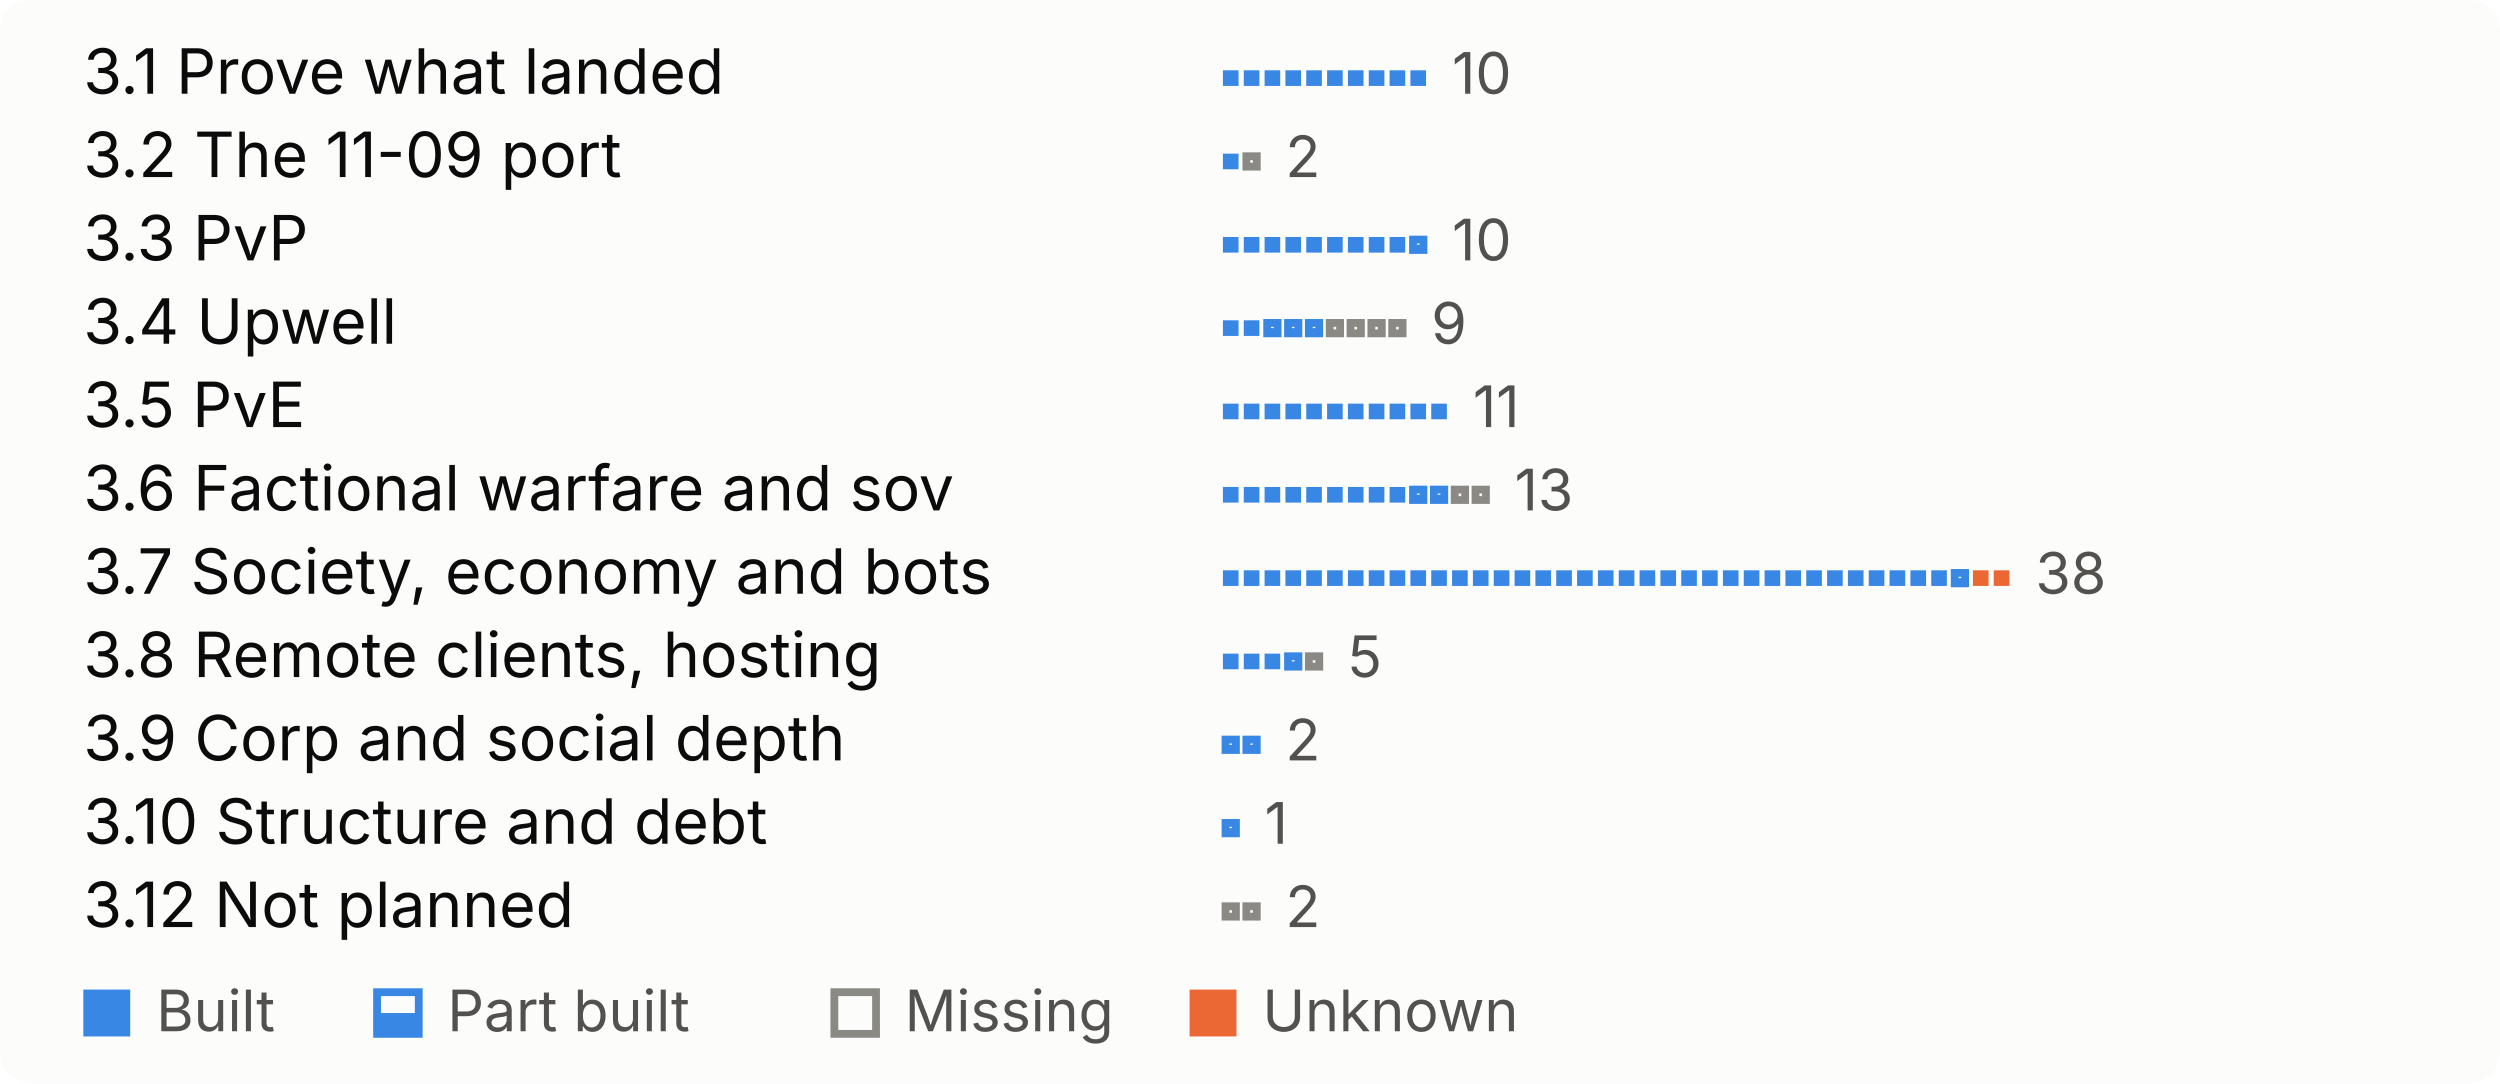
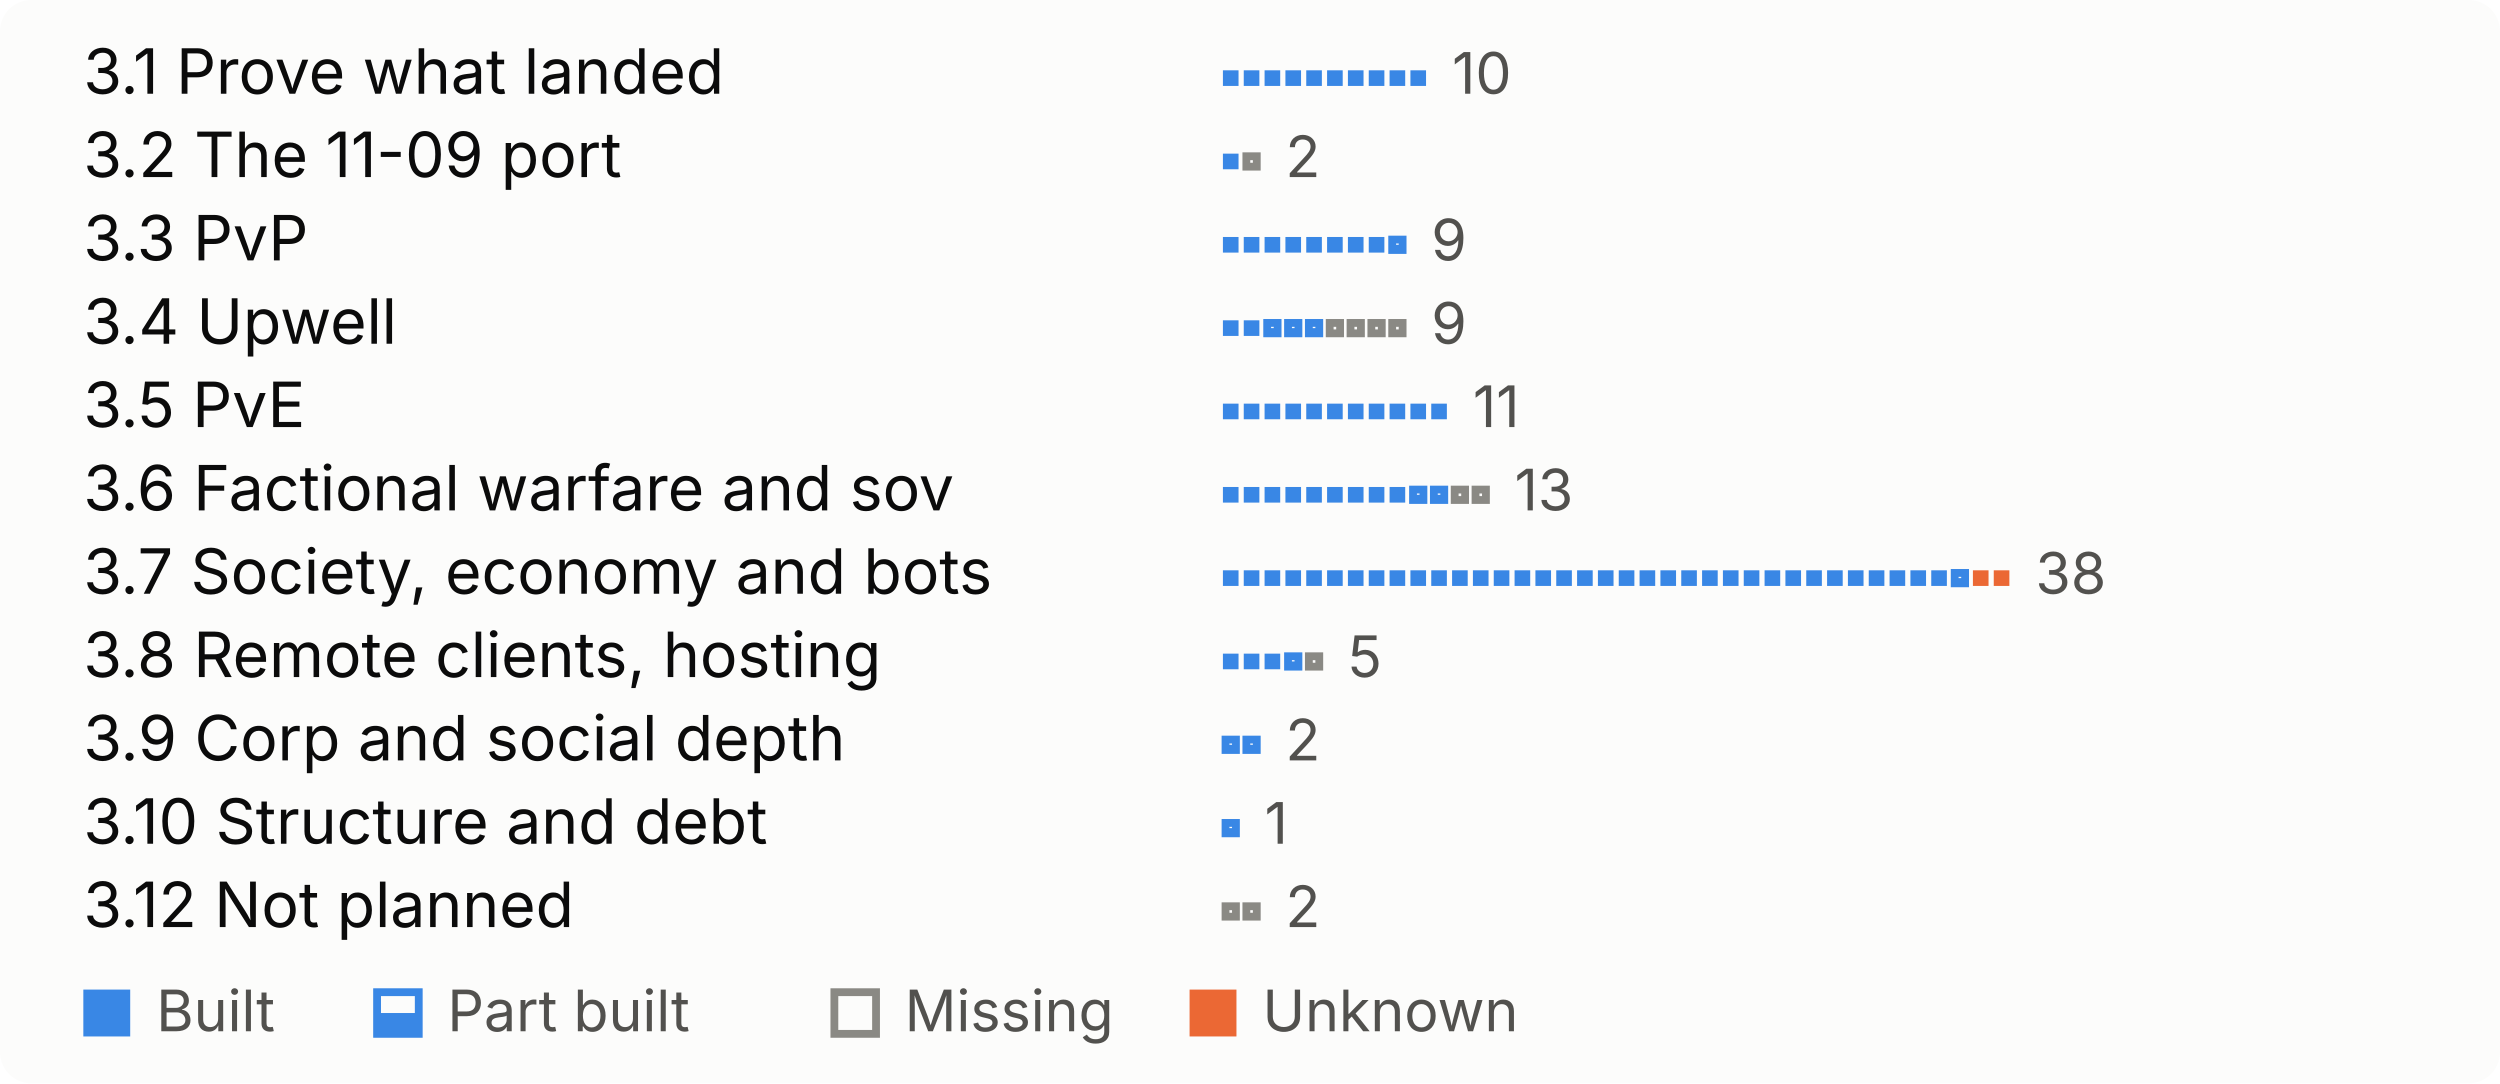
<svg xmlns="http://www.w3.org/2000/svg" width="480" height="208" viewBox="0 0 480 208" role="img" aria-label="What is left, by theme, one mark per open feature">
  <style>
.bg{fill:#fcfcfb}.t{fill:#0b0b0b}.s{fill:#52514e}.rule{fill:#e1e0d9}
.proved{fill:#184f95}.built{fill:#3987e5}.unknown{fill:#eb6834}
.part-o{fill:none;stroke:#3987e5;stroke-width:1.5}.part-f{fill:#3987e5}
.missing{fill:none;stroke:#8a8984;stroke-width:1.5}
.pass{fill:#184f95}.fail{fill:#eb6834}.none{fill:none;stroke:#8a8984;stroke-width:1.5}
@media (prefers-color-scheme:dark){
.bg{fill:#1a1a19}.t{fill:#f0efec}.s{fill:#c3c2b7}.rule{fill:#383835}
.proved{fill:#86b6ef}.built{fill:#3987e5}.unknown{fill:#d95926}
.part-o{stroke:#3987e5}.part-f{fill:#3987e5}
.missing{stroke:#8d8c85}
.pass{fill:#86b6ef}.fail{fill:#d95926}.none{stroke:#8d8c85}
}
text{font-family:system-ui,-apple-system,"Segoe UI",sans-serif;font-size:12px}
.big{font-size:26px;font-weight:600}.b{font-weight:600}.xs{font-size:11px}
</style>
  <rect width="480" height="208" rx="6" class="bg" />
  <text x="16.0" y="18.0" class="t">3.1 Prove what landed</text>
  <rect x="234.8" y="13.5" width="3" height="3" class="built" />
  <rect x="238.8" y="13.5" width="3" height="3" class="built" />
  <rect x="242.8" y="13.5" width="3" height="3" class="built" />
  <rect x="246.8" y="13.5" width="3" height="3" class="built" />
  <rect x="250.8" y="13.5" width="3" height="3" class="built" />
  <rect x="254.8" y="13.5" width="3" height="3" class="built" />
  <rect x="258.8" y="13.5" width="3" height="3" class="built" />
  <rect x="262.8" y="13.5" width="3" height="3" class="built" />
  <rect x="266.8" y="13.5" width="3" height="3" class="built" />
  <rect x="270.8" y="13.5" width="3" height="3" class="built" />
  <text x="278.8" y="18.0" class="s xs">10</text>
  <text x="16.0" y="34.0" class="t">3.2 The 11-09 port</text>
  <rect x="234.8" y="29.5" width="3" height="3" class="built" />
  <rect x="239.3" y="30.0" width="2" height="2" fill="none" class="missing" />
  <text x="246.8" y="34.0" class="s xs">2</text>
  <text x="16.0" y="50.0" class="t">3.3 PvP</text>
  <rect x="234.8" y="45.5" width="3" height="3" class="built" />
  <rect x="238.8" y="45.5" width="3" height="3" class="built" />
  <rect x="242.8" y="45.5" width="3" height="3" class="built" />
  <rect x="246.8" y="45.5" width="3" height="3" class="built" />
  <rect x="250.8" y="45.5" width="3" height="3" class="built" />
  <rect x="254.8" y="45.5" width="3" height="3" class="built" />
  <rect x="258.8" y="45.5" width="3" height="3" class="built" />
  <rect x="262.8" y="45.5" width="3" height="3" class="built" />
-   <rect x="266.8" y="45.5" width="3" height="3" class="built" />
-   <rect x="271.3" y="46.0" width="2" height="2" fill="none" class="part-o" />
-   <rect x="270.8" y="47.0" width="3" height="1.5" class="part-f" />
-   <text x="278.8" y="50.0" class="s xs">10</text>
+   <rect x="267.3" y="46.0" width="2" height="2" fill="none" class="part-o" />
+   <rect x="266.8" y="47.0" width="3" height="1.5" class="part-f" />
+   <text x="274.8" y="50.0" class="s xs">9</text>
  <text x="16.0" y="66.0" class="t">3.4 Upwell</text>
  <rect x="234.8" y="61.5" width="3" height="3" class="built" />
  <rect x="238.8" y="61.5" width="3" height="3" class="built" />
  <rect x="243.3" y="62.0" width="2" height="2" fill="none" class="part-o" />
  <rect x="242.8" y="63.0" width="3" height="1.5" class="part-f" />
  <rect x="247.3" y="62.0" width="2" height="2" fill="none" class="part-o" />
  <rect x="246.8" y="63.0" width="3" height="1.5" class="part-f" />
  <rect x="251.3" y="62.0" width="2" height="2" fill="none" class="part-o" />
  <rect x="250.8" y="63.0" width="3" height="1.5" class="part-f" />
  <rect x="255.3" y="62.0" width="2" height="2" fill="none" class="missing" />
  <rect x="259.3" y="62.0" width="2" height="2" fill="none" class="missing" />
  <rect x="263.3" y="62.0" width="2" height="2" fill="none" class="missing" />
  <rect x="267.3" y="62.0" width="2" height="2" fill="none" class="missing" />
  <text x="274.8" y="66.0" class="s xs">9</text>
  <text x="16.0" y="82.0" class="t">3.5 PvE</text>
  <rect x="234.8" y="77.5" width="3" height="3" class="built" />
  <rect x="238.8" y="77.5" width="3" height="3" class="built" />
  <rect x="242.8" y="77.5" width="3" height="3" class="built" />
  <rect x="246.8" y="77.5" width="3" height="3" class="built" />
  <rect x="250.8" y="77.5" width="3" height="3" class="built" />
  <rect x="254.8" y="77.5" width="3" height="3" class="built" />
  <rect x="258.8" y="77.5" width="3" height="3" class="built" />
  <rect x="262.8" y="77.5" width="3" height="3" class="built" />
  <rect x="266.8" y="77.5" width="3" height="3" class="built" />
  <rect x="270.8" y="77.5" width="3" height="3" class="built" />
  <rect x="274.8" y="77.5" width="3" height="3" class="built" />
  <text x="282.8" y="82.0" class="s xs">11</text>
  <text x="16.0" y="98.0" class="t">3.6 Factional warfare and sov</text>
  <rect x="234.8" y="93.5" width="3" height="3" class="built" />
  <rect x="238.8" y="93.5" width="3" height="3" class="built" />
  <rect x="242.8" y="93.5" width="3" height="3" class="built" />
  <rect x="246.8" y="93.5" width="3" height="3" class="built" />
  <rect x="250.8" y="93.5" width="3" height="3" class="built" />
  <rect x="254.8" y="93.5" width="3" height="3" class="built" />
  <rect x="258.8" y="93.5" width="3" height="3" class="built" />
  <rect x="262.8" y="93.5" width="3" height="3" class="built" />
  <rect x="266.8" y="93.5" width="3" height="3" class="built" />
  <rect x="271.3" y="94.0" width="2" height="2" fill="none" class="part-o" />
  <rect x="270.8" y="95.0" width="3" height="1.5" class="part-f" />
  <rect x="275.3" y="94.0" width="2" height="2" fill="none" class="part-o" />
  <rect x="274.8" y="95.0" width="3" height="1.5" class="part-f" />
  <rect x="279.3" y="94.0" width="2" height="2" fill="none" class="missing" />
  <rect x="283.3" y="94.0" width="2" height="2" fill="none" class="missing" />
  <text x="290.8" y="98.0" class="s xs">13</text>
  <text x="16.0" y="114.0" class="t">3.7 Society, economy and bots</text>
  <rect x="234.8" y="109.5" width="3" height="3" class="built" />
  <rect x="238.8" y="109.5" width="3" height="3" class="built" />
  <rect x="242.8" y="109.5" width="3" height="3" class="built" />
  <rect x="246.8" y="109.5" width="3" height="3" class="built" />
  <rect x="250.8" y="109.5" width="3" height="3" class="built" />
  <rect x="254.8" y="109.5" width="3" height="3" class="built" />
  <rect x="258.8" y="109.5" width="3" height="3" class="built" />
  <rect x="262.8" y="109.5" width="3" height="3" class="built" />
  <rect x="266.8" y="109.5" width="3" height="3" class="built" />
  <rect x="270.8" y="109.5" width="3" height="3" class="built" />
  <rect x="274.8" y="109.5" width="3" height="3" class="built" />
  <rect x="278.8" y="109.5" width="3" height="3" class="built" />
  <rect x="282.8" y="109.5" width="3" height="3" class="built" />
  <rect x="286.8" y="109.5" width="3" height="3" class="built" />
  <rect x="290.8" y="109.5" width="3" height="3" class="built" />
  <rect x="294.8" y="109.5" width="3" height="3" class="built" />
  <rect x="298.8" y="109.5" width="3" height="3" class="built" />
  <rect x="302.8" y="109.5" width="3" height="3" class="built" />
  <rect x="306.8" y="109.5" width="3" height="3" class="built" />
  <rect x="310.8" y="109.5" width="3" height="3" class="built" />
  <rect x="314.8" y="109.5" width="3" height="3" class="built" />
  <rect x="318.8" y="109.5" width="3" height="3" class="built" />
  <rect x="322.8" y="109.5" width="3" height="3" class="built" />
  <rect x="326.8" y="109.5" width="3" height="3" class="built" />
  <rect x="330.8" y="109.5" width="3" height="3" class="built" />
  <rect x="334.8" y="109.5" width="3" height="3" class="built" />
  <rect x="338.8" y="109.5" width="3" height="3" class="built" />
  <rect x="342.8" y="109.5" width="3" height="3" class="built" />
  <rect x="346.8" y="109.5" width="3" height="3" class="built" />
  <rect x="350.8" y="109.5" width="3" height="3" class="built" />
  <rect x="354.8" y="109.5" width="3" height="3" class="built" />
  <rect x="358.8" y="109.5" width="3" height="3" class="built" />
  <rect x="362.8" y="109.5" width="3" height="3" class="built" />
  <rect x="366.8" y="109.5" width="3" height="3" class="built" />
  <rect x="370.8" y="109.5" width="3" height="3" class="built" />
  <rect x="375.3" y="110.0" width="2" height="2" fill="none" class="part-o" />
  <rect x="374.8" y="111.0" width="3" height="1.5" class="part-f" />
  <rect x="378.8" y="109.5" width="3" height="3" class="unknown" />
  <rect x="382.8" y="109.5" width="3" height="3" class="unknown" />
  <text x="390.8" y="114.0" class="s xs">38</text>
  <text x="16.0" y="130.0" class="t">3.8 Remote clients, hosting</text>
  <rect x="234.8" y="125.5" width="3" height="3" class="built" />
  <rect x="238.8" y="125.5" width="3" height="3" class="built" />
  <rect x="242.8" y="125.5" width="3" height="3" class="built" />
  <rect x="247.3" y="126.0" width="2" height="2" fill="none" class="part-o" />
  <rect x="246.8" y="127.0" width="3" height="1.5" class="part-f" />
  <rect x="251.3" y="126.0" width="2" height="2" fill="none" class="missing" />
  <text x="258.8" y="130.0" class="s xs">5</text>
  <text x="16.0" y="146.0" class="t">3.9 Corp and social depth</text>
  <rect x="235.3" y="142.0" width="2" height="2" fill="none" class="part-o" />
  <rect x="234.8" y="143.0" width="3" height="1.5" class="part-f" />
  <rect x="239.3" y="142.0" width="2" height="2" fill="none" class="part-o" />
  <rect x="238.8" y="143.0" width="3" height="1.5" class="part-f" />
  <text x="246.8" y="146.0" class="s xs">2</text>
  <text x="16.0" y="162.0" class="t">3.10 Structure and debt</text>
  <rect x="235.3" y="158.0" width="2" height="2" fill="none" class="part-o" />
  <rect x="234.8" y="159.0" width="3" height="1.5" class="part-f" />
  <text x="242.8" y="162.0" class="s xs">1</text>
  <text x="16.0" y="178.0" class="t">3.12 Not planned</text>
  <rect x="235.3" y="174.0" width="2" height="2" fill="none" class="missing" />
  <rect x="239.3" y="174.0" width="2" height="2" fill="none" class="missing" />
  <text x="246.8" y="178.0" class="s xs">2</text>
  <rect x="16.0" y="190.0" width="9" height="9" class="built" />
  <text x="30.0" y="198.0" class="s xs">Built</text>
  <rect x="72.4" y="190.5" width="8" height="8" fill="none" class="part-o" />
  <rect x="71.9" y="194.5" width="9" height="4.5" class="part-f" />
  <text x="85.9" y="198.0" class="s xs">Part built</text>
  <rect x="160.2" y="190.5" width="8" height="8" fill="none" class="missing" />
  <text x="173.7" y="198.0" class="s xs">Missing</text>
  <rect x="228.4" y="190.0" width="9" height="9" class="unknown" />
  <text x="242.4" y="198.0" class="s xs">Unknown</text>
</svg>
